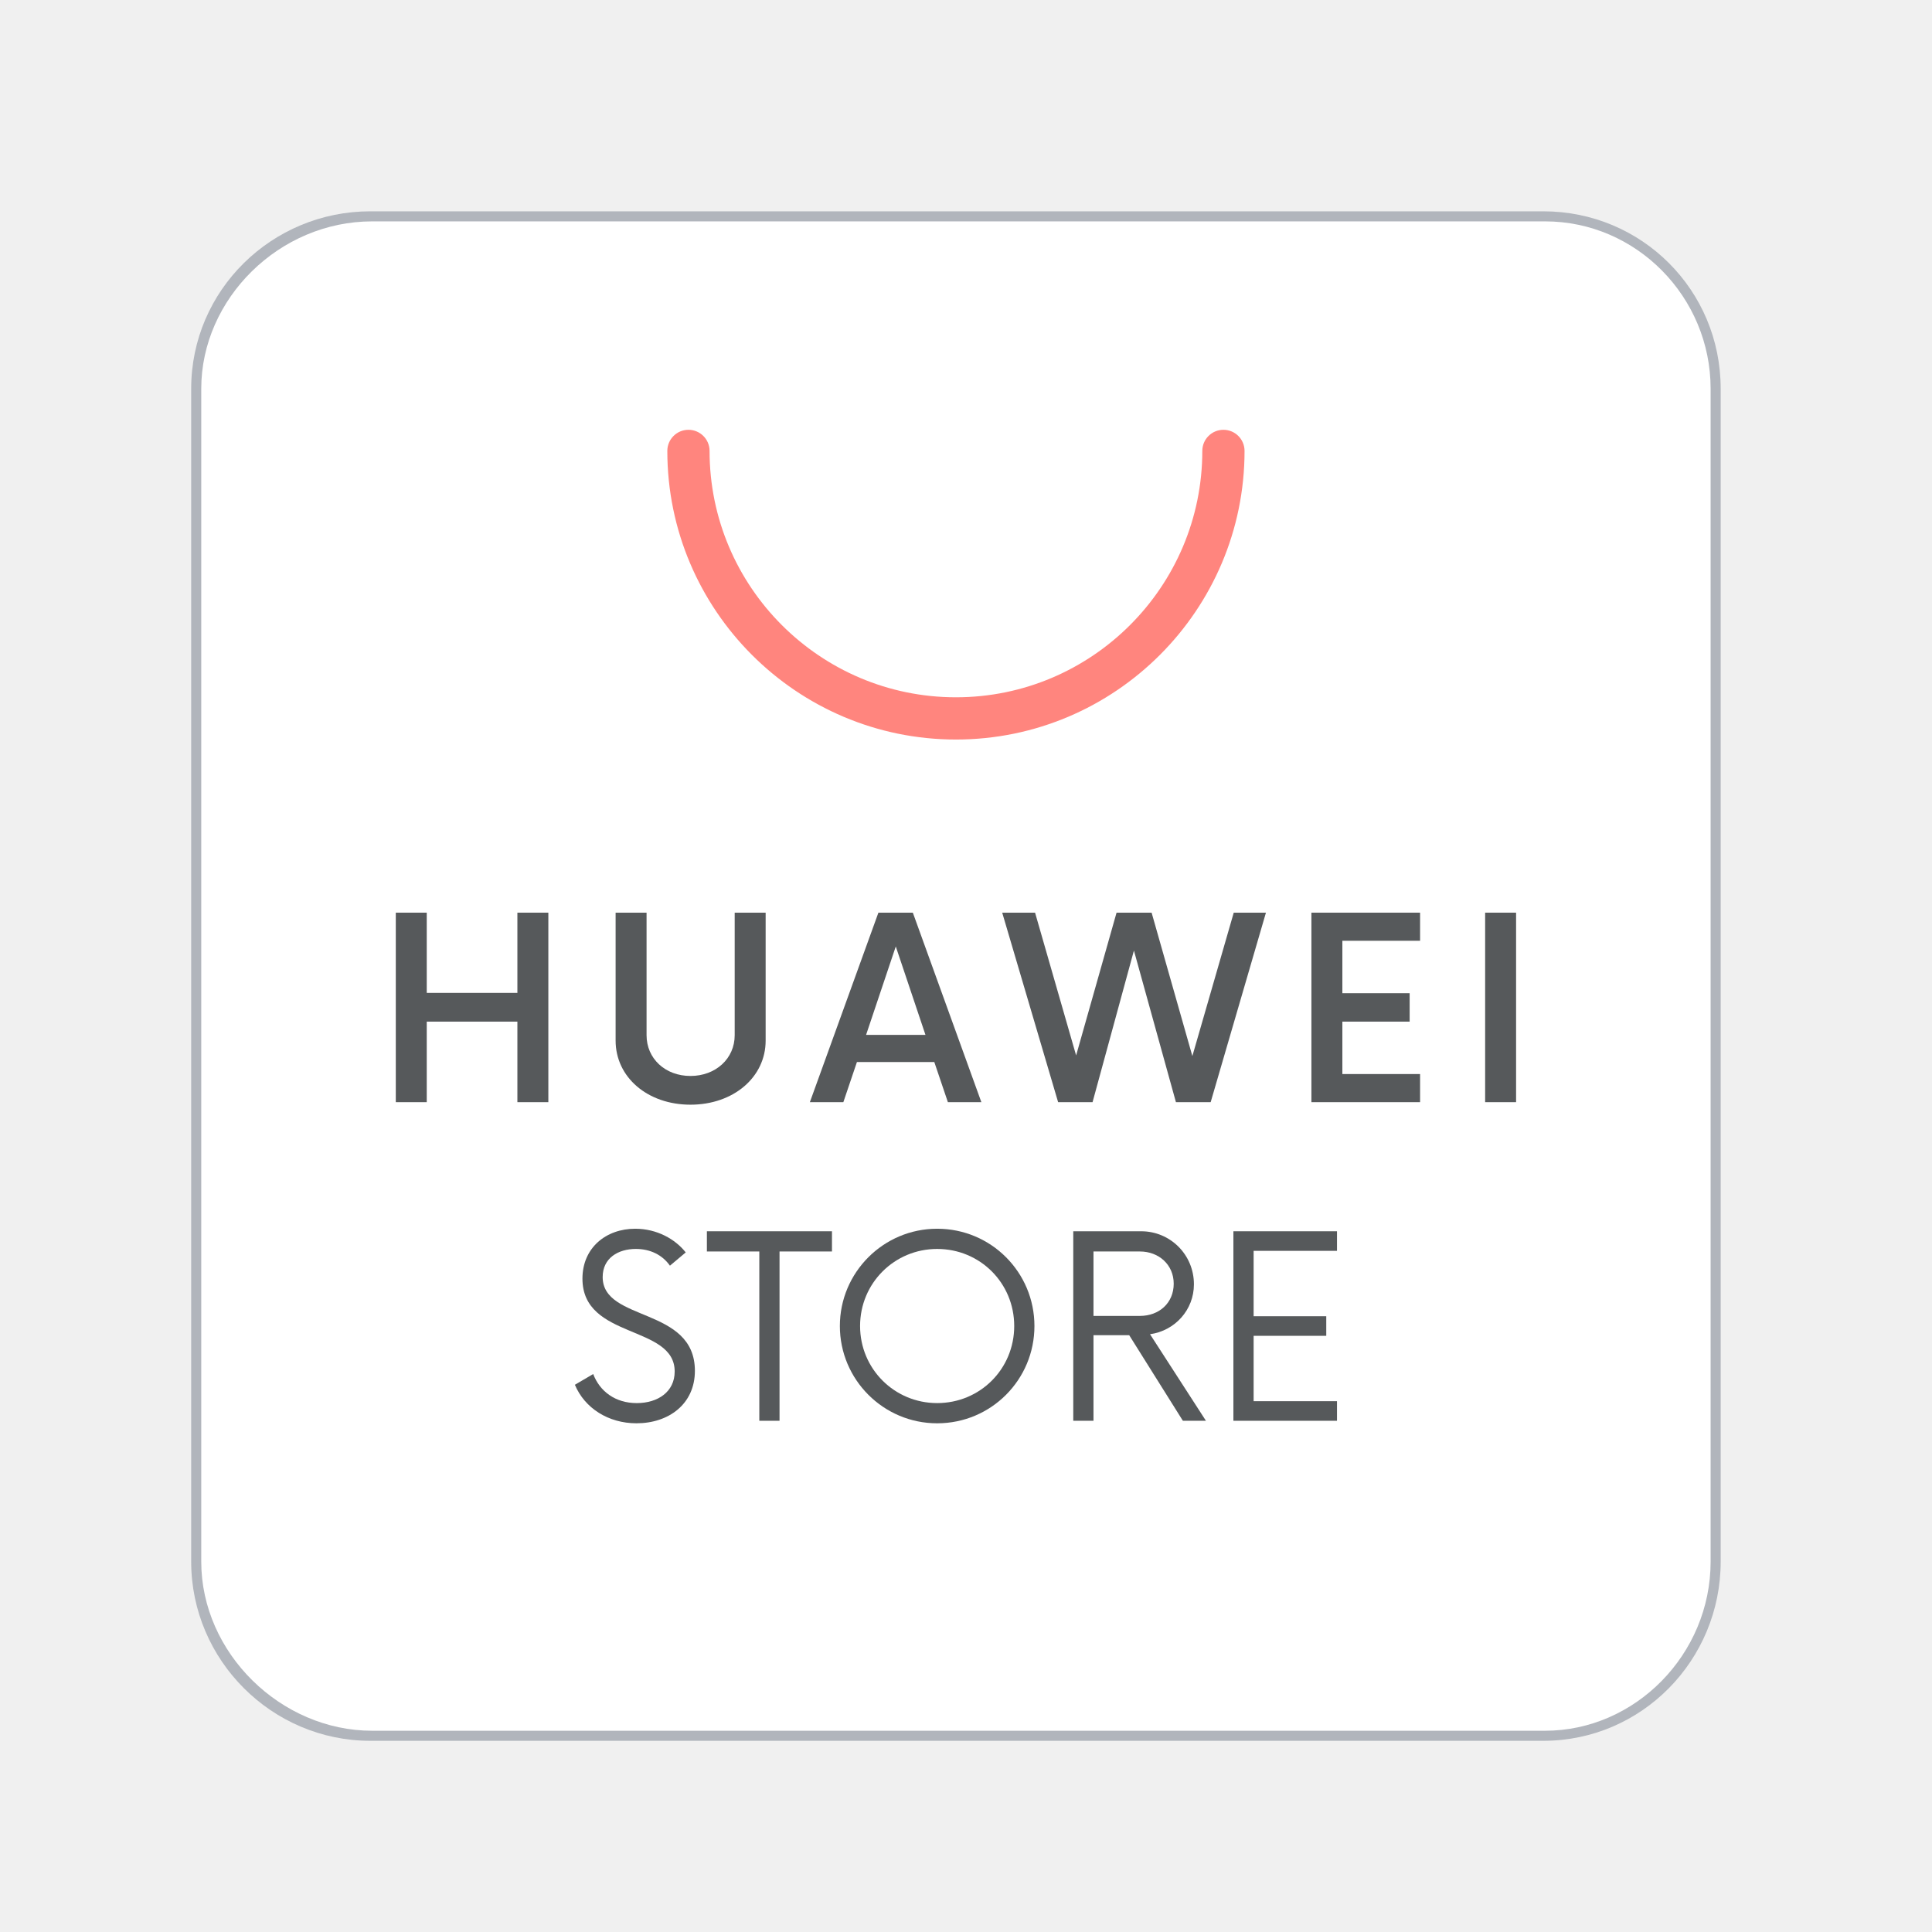
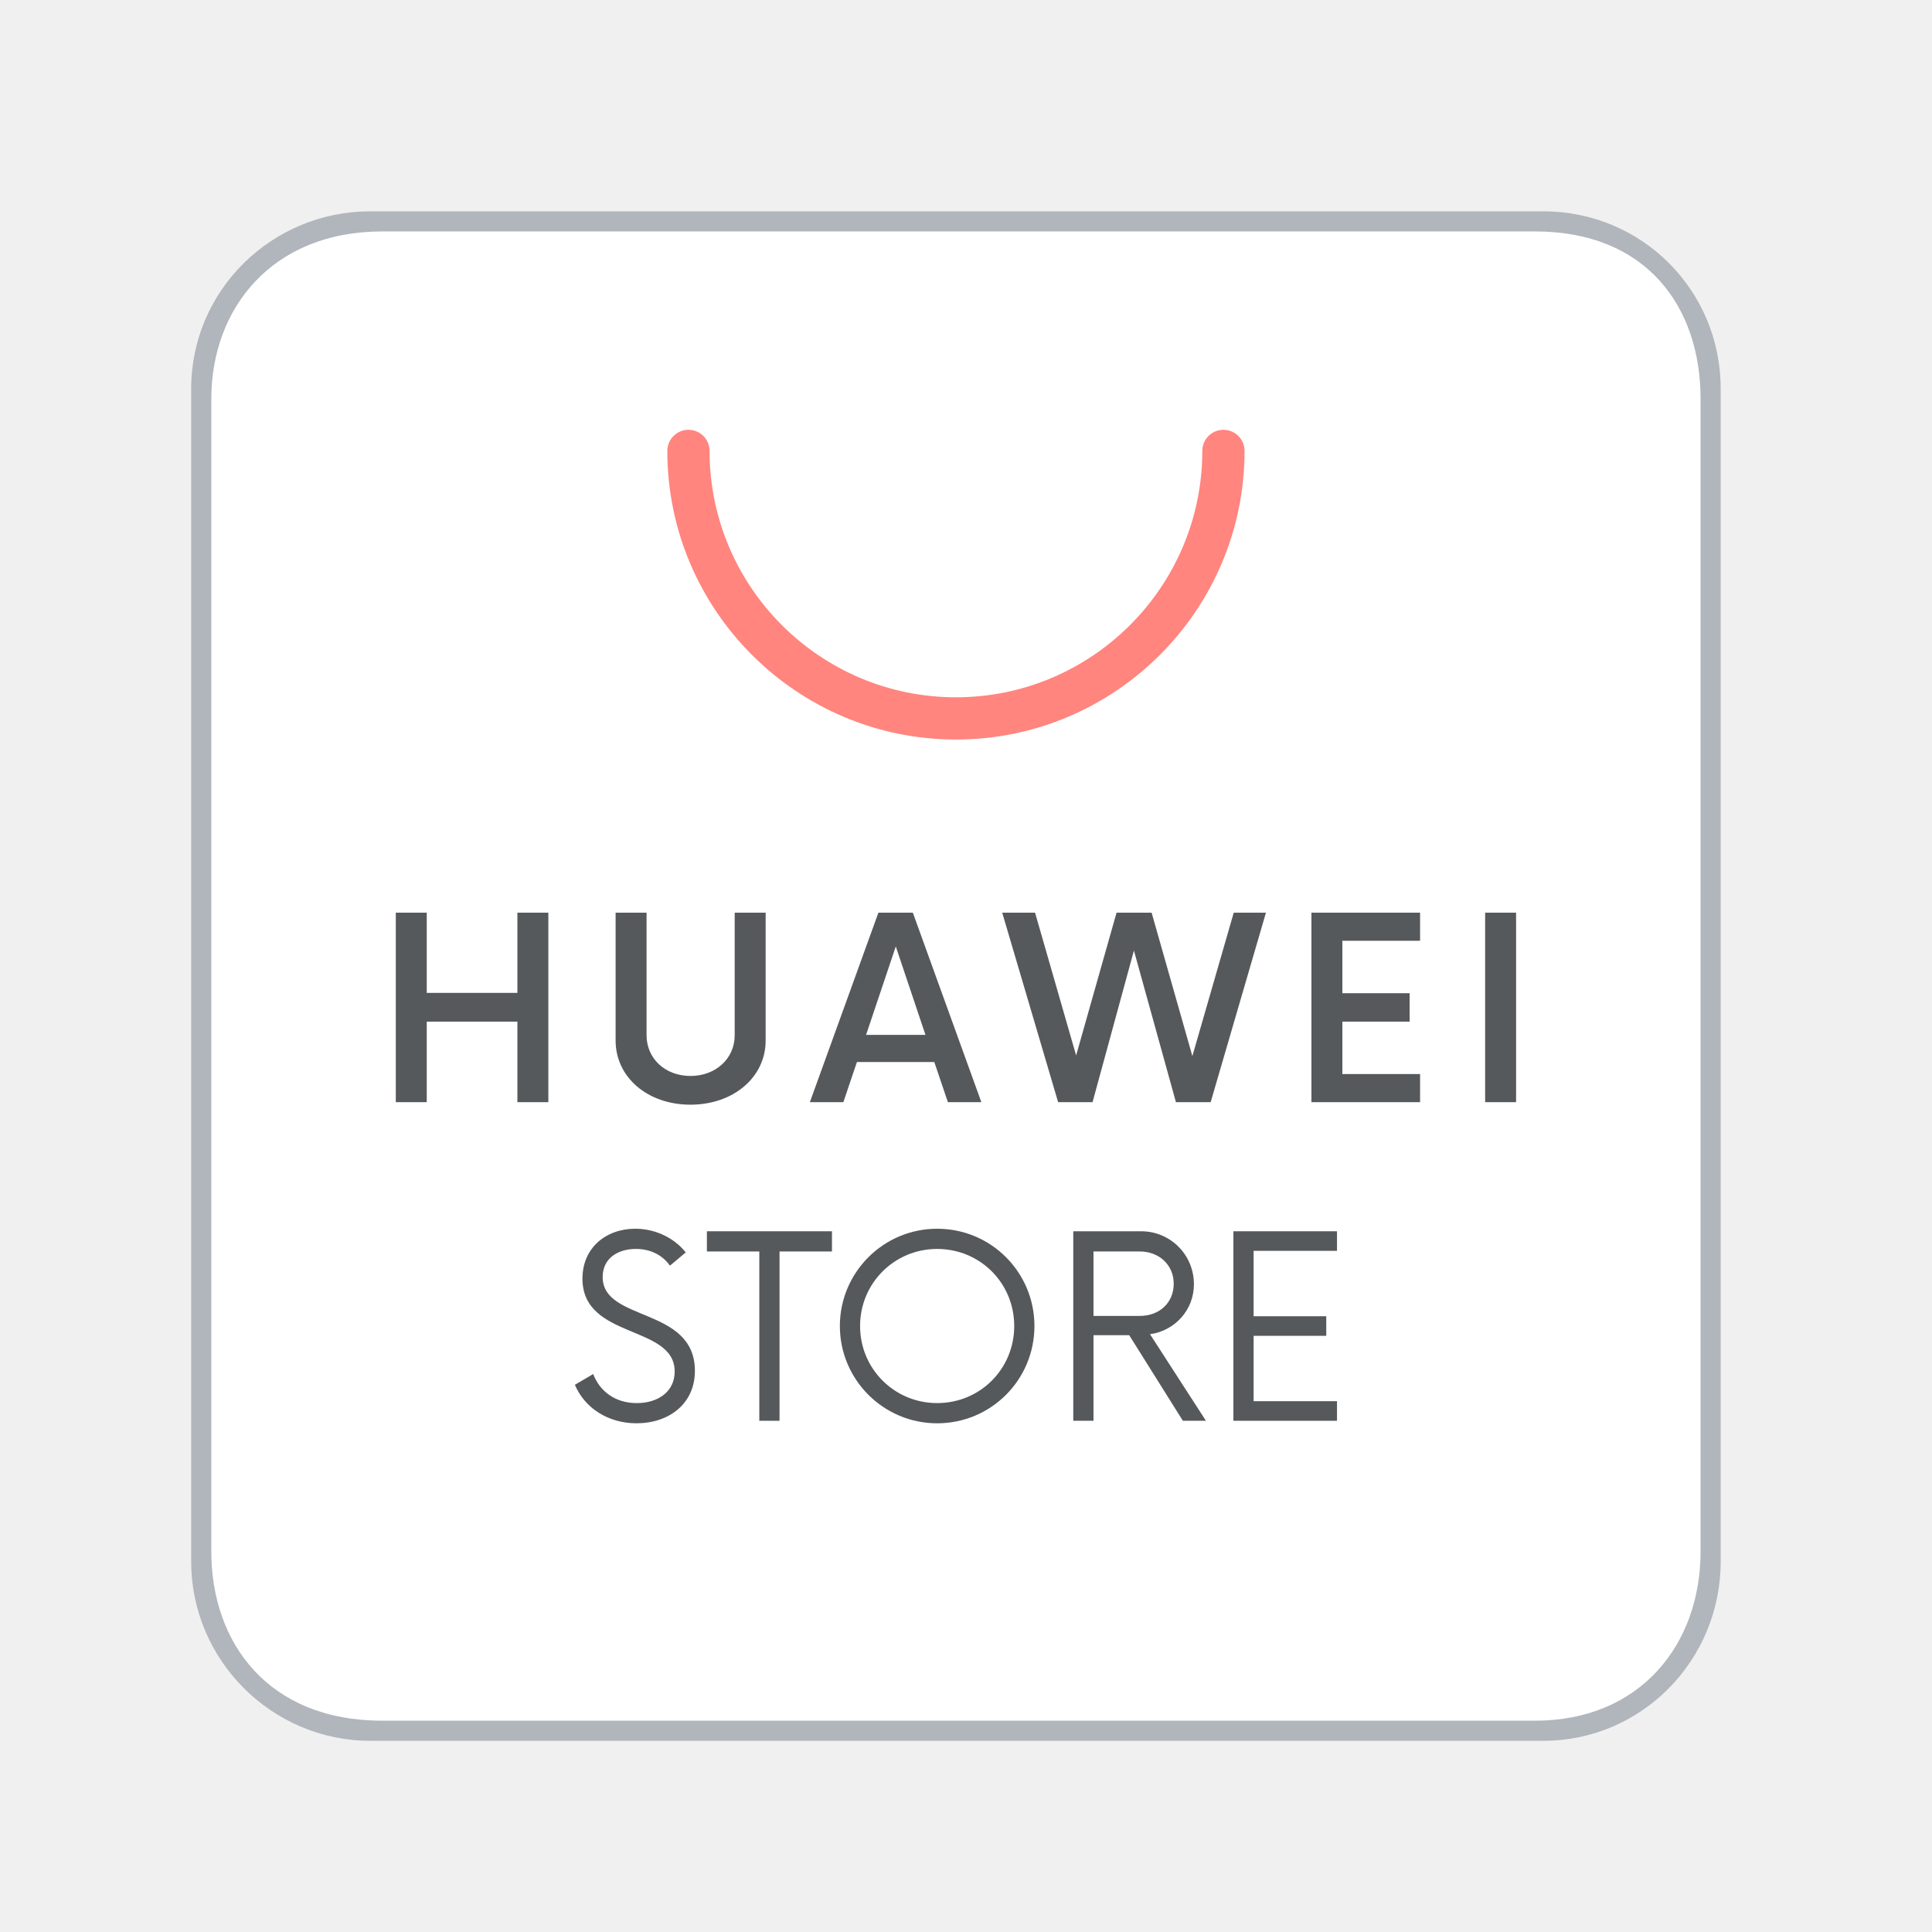
- <svg xmlns="http://www.w3.org/2000/svg" version="1.1" baseProfile="tiny" id="Layer_1" x="0px" y="0px" width="192px" height="192px" viewBox="0 0 192 192" overflow="visible" xml:space="preserve">
+ <svg xmlns="http://www.w3.org/2000/svg" version="1.1" baseProfile="tiny" id="Layer_1" x="0px" y="0px" width="192px" height="192px" viewBox="0 0 192 192" xml:space="preserve">
  <g>
    <g>
      <path fill="#B1B5BC" d="M153.372,21h-48.628h-1.772H36.804C27.02,21,19,28.843,19,38.627v39.418v1.771v75.379    C19,164.98,27.02,173,36.804,173h66.167h1.772h48.628c9.785,0,17.628-8.02,17.628-17.805V38.627C171,28.843,163.157,21,153.372,21    z" />
      <g>
-         <path fill="#FFFFFF" d="M36.981,22C27.75,22,20,29.689,20,38.627v116.568C20,164.271,27.906,172,36.981,172h116.569     c8.938,0,16.449-7.573,16.449-16.805V38.627C170,29.537,162.64,22,153.551,22H36.981z" />
+         <path fill="#FFFFFF" d="M37.981,23C27,23,21,30.689,21,39.627v114.568C21,163.271,26.667,171,37.981,171h114.569     C163,171,169,163.427,169,154.195V39.627C169,30.537,163.667,23,152.551,23H37.981z" />
      </g>
    </g>
    <g>
      <path fill="#FF857E" d="M94.999,73.494c-15.814,0-28.681-12.866-28.681-28.682c0-1.159,0.939-2.099,2.099-2.099    s2.099,0.939,2.099,2.099c0,13.5,10.983,24.484,24.483,24.484c13.501,0,24.485-10.984,24.485-24.484    c0-1.159,0.939-2.099,2.099-2.099s2.099,0.939,2.099,2.099C123.682,60.628,110.814,73.494,94.999,73.494z" />
    </g>
    <g>
      <g>
        <path fill="#56595B" d="M54.494,90.699v18.833h-3.076v-8.003h-9.008v8.003h-3.076V90.699h3.076v7.973h9.008v-7.973H54.494z" />
        <path fill="#56595B" d="M61.179,103.412V90.699h3.076v12.18c0,2.321,1.852,4.049,4.364,4.049c2.51,0,4.394-1.728,4.394-4.049     v-12.18h3.076v12.713c0,3.641-3.202,6.371-7.47,6.371C64.349,109.783,61.179,107.053,61.179,103.412z" />
        <path fill="#56595B" d="M92.851,105.546H85.16l-1.349,3.986h-3.328l6.812-18.833h3.421l6.811,18.833H94.2L92.851,105.546z      M91.972,102.846l-2.951-8.788l-2.951,8.788H91.972z" />
        <path fill="#56595B" d="M125.808,90.699l-5.493,18.833h-3.452l-4.175-15.067l-4.111,15.067h-3.422l-5.557-18.833h3.265     l4.081,14.188l4.018-14.188h2.763h0.721l4.05,14.251l4.112-14.251H125.808z" />
        <path fill="#56595B" d="M133.403,93.493v5.211h6.686v2.825h-6.686v5.209h7.723v2.794h-10.799V90.699h10.799v2.794H133.403z" />
        <path fill="#56595B" d="M147.591,90.699h3.076v18.833h-3.076V90.699z" />
      </g>
      <g>
        <path fill="#56595B" d="M57.131,137.617l1.82-1.067c0.658,1.727,2.196,2.888,4.331,2.888c2.104,0,3.767-1.13,3.767-3.139     c0-4.678-9.166-3.171-9.166-9.229c0-3.076,2.354-4.96,5.241-4.96c2.166,0,3.986,1.037,5.023,2.354l-1.569,1.318     c-0.753-1.067-1.946-1.664-3.39-1.664c-1.758,0-3.295,0.91-3.295,2.794c0,4.489,9.165,2.919,9.165,9.322     c0,3.297-2.605,5.211-5.807,5.211C60.458,141.446,58.103,139.939,57.131,137.617z" />
        <path fill="#56595B" d="M82.68,124.371h-5.211v16.824H75.46v-16.824h-5.21v-2.009h12.43V124.371z" />
        <path fill="#56595B" d="M83.465,131.778c0-5.336,4.332-9.668,9.668-9.668c5.367,0,9.668,4.332,9.668,9.668     s-4.301,9.668-9.668,9.668C87.797,141.446,83.465,137.114,83.465,131.778z M100.792,131.778c0-4.269-3.391-7.659-7.659-7.659     c-4.238,0-7.659,3.391-7.659,7.659s3.421,7.659,7.659,7.659C97.401,139.438,100.792,136.047,100.792,131.778z" />
        <path fill="#56595B" d="M119.844,141.195h-2.291l-5.336-8.507h-3.547v8.507h-2.01v-18.833h6.749c2.888,0,5.242,2.322,5.242,5.272     c0,2.543-1.884,4.614-4.363,4.96L119.844,141.195z M113.284,130.774c1.914,0,3.358-1.287,3.358-3.201     c0-1.884-1.477-3.202-3.358-3.202h-4.614v6.403H113.284z" />
        <path fill="#56595B" d="M124.584,124.308v6.498h7.218v1.946h-7.218v6.497h8.285v1.946h-10.295v-18.833h10.295v1.945H124.584z" />
      </g>
    </g>
  </g>
</svg>
